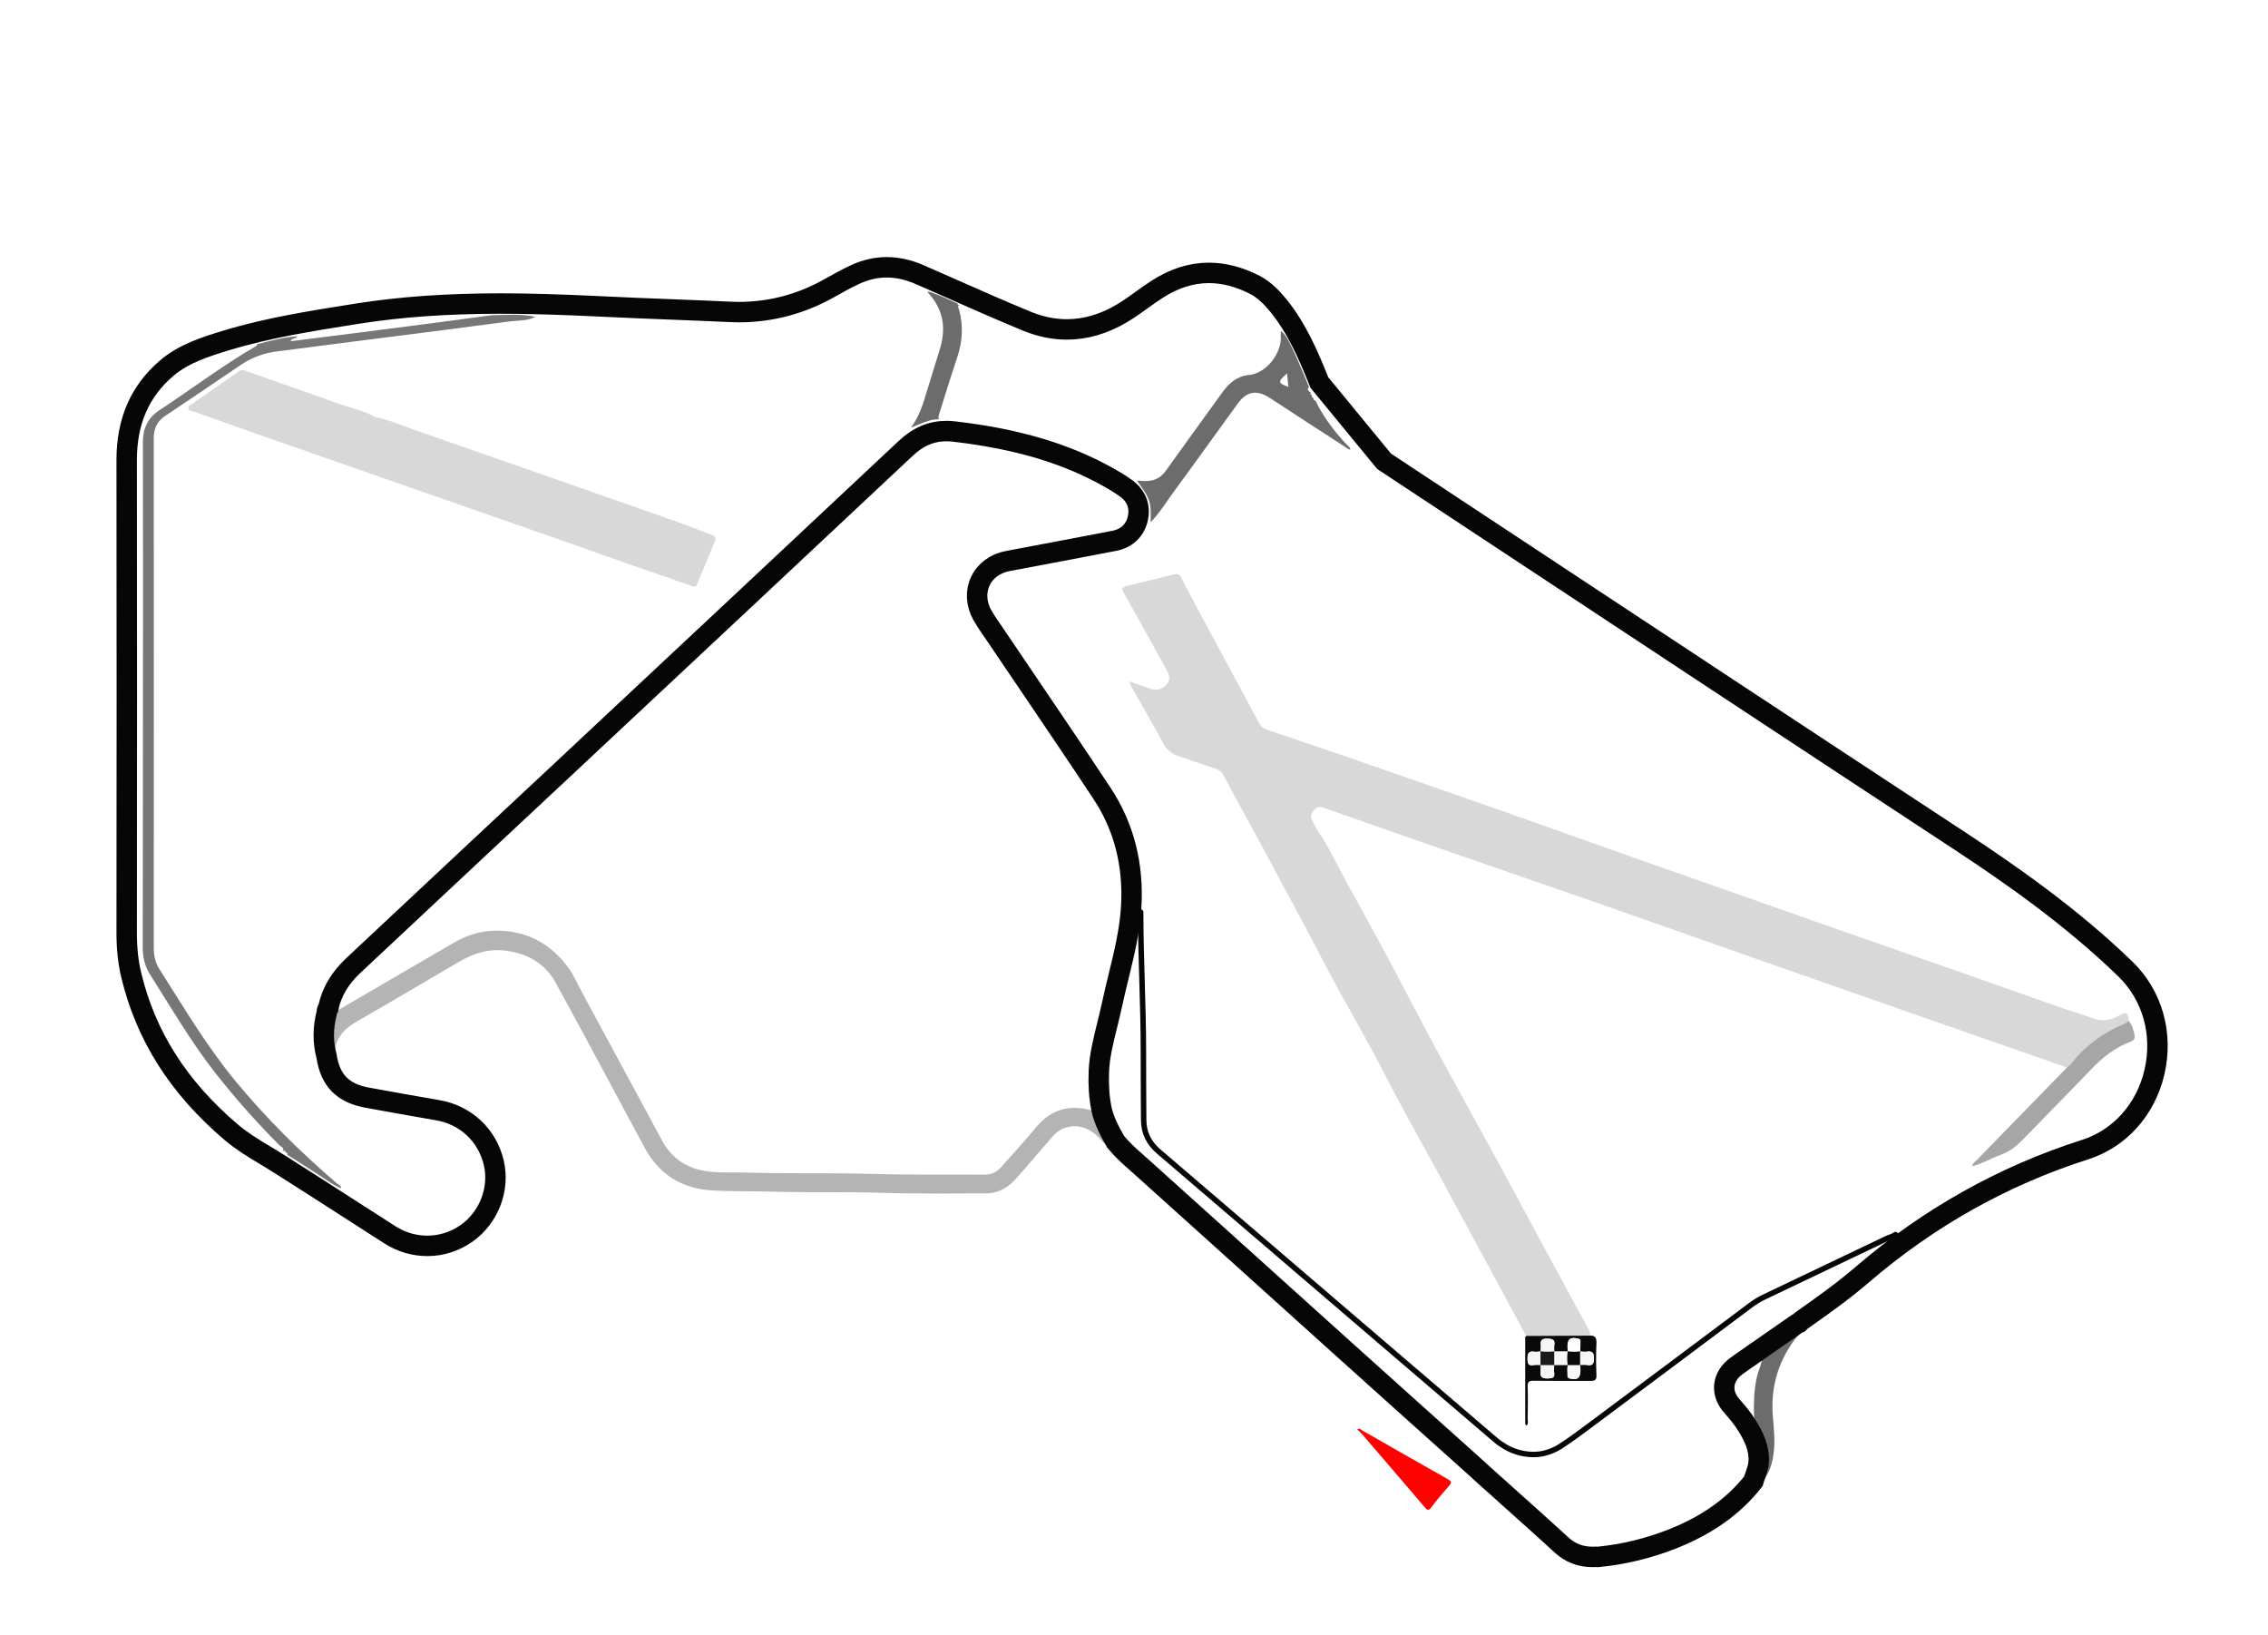
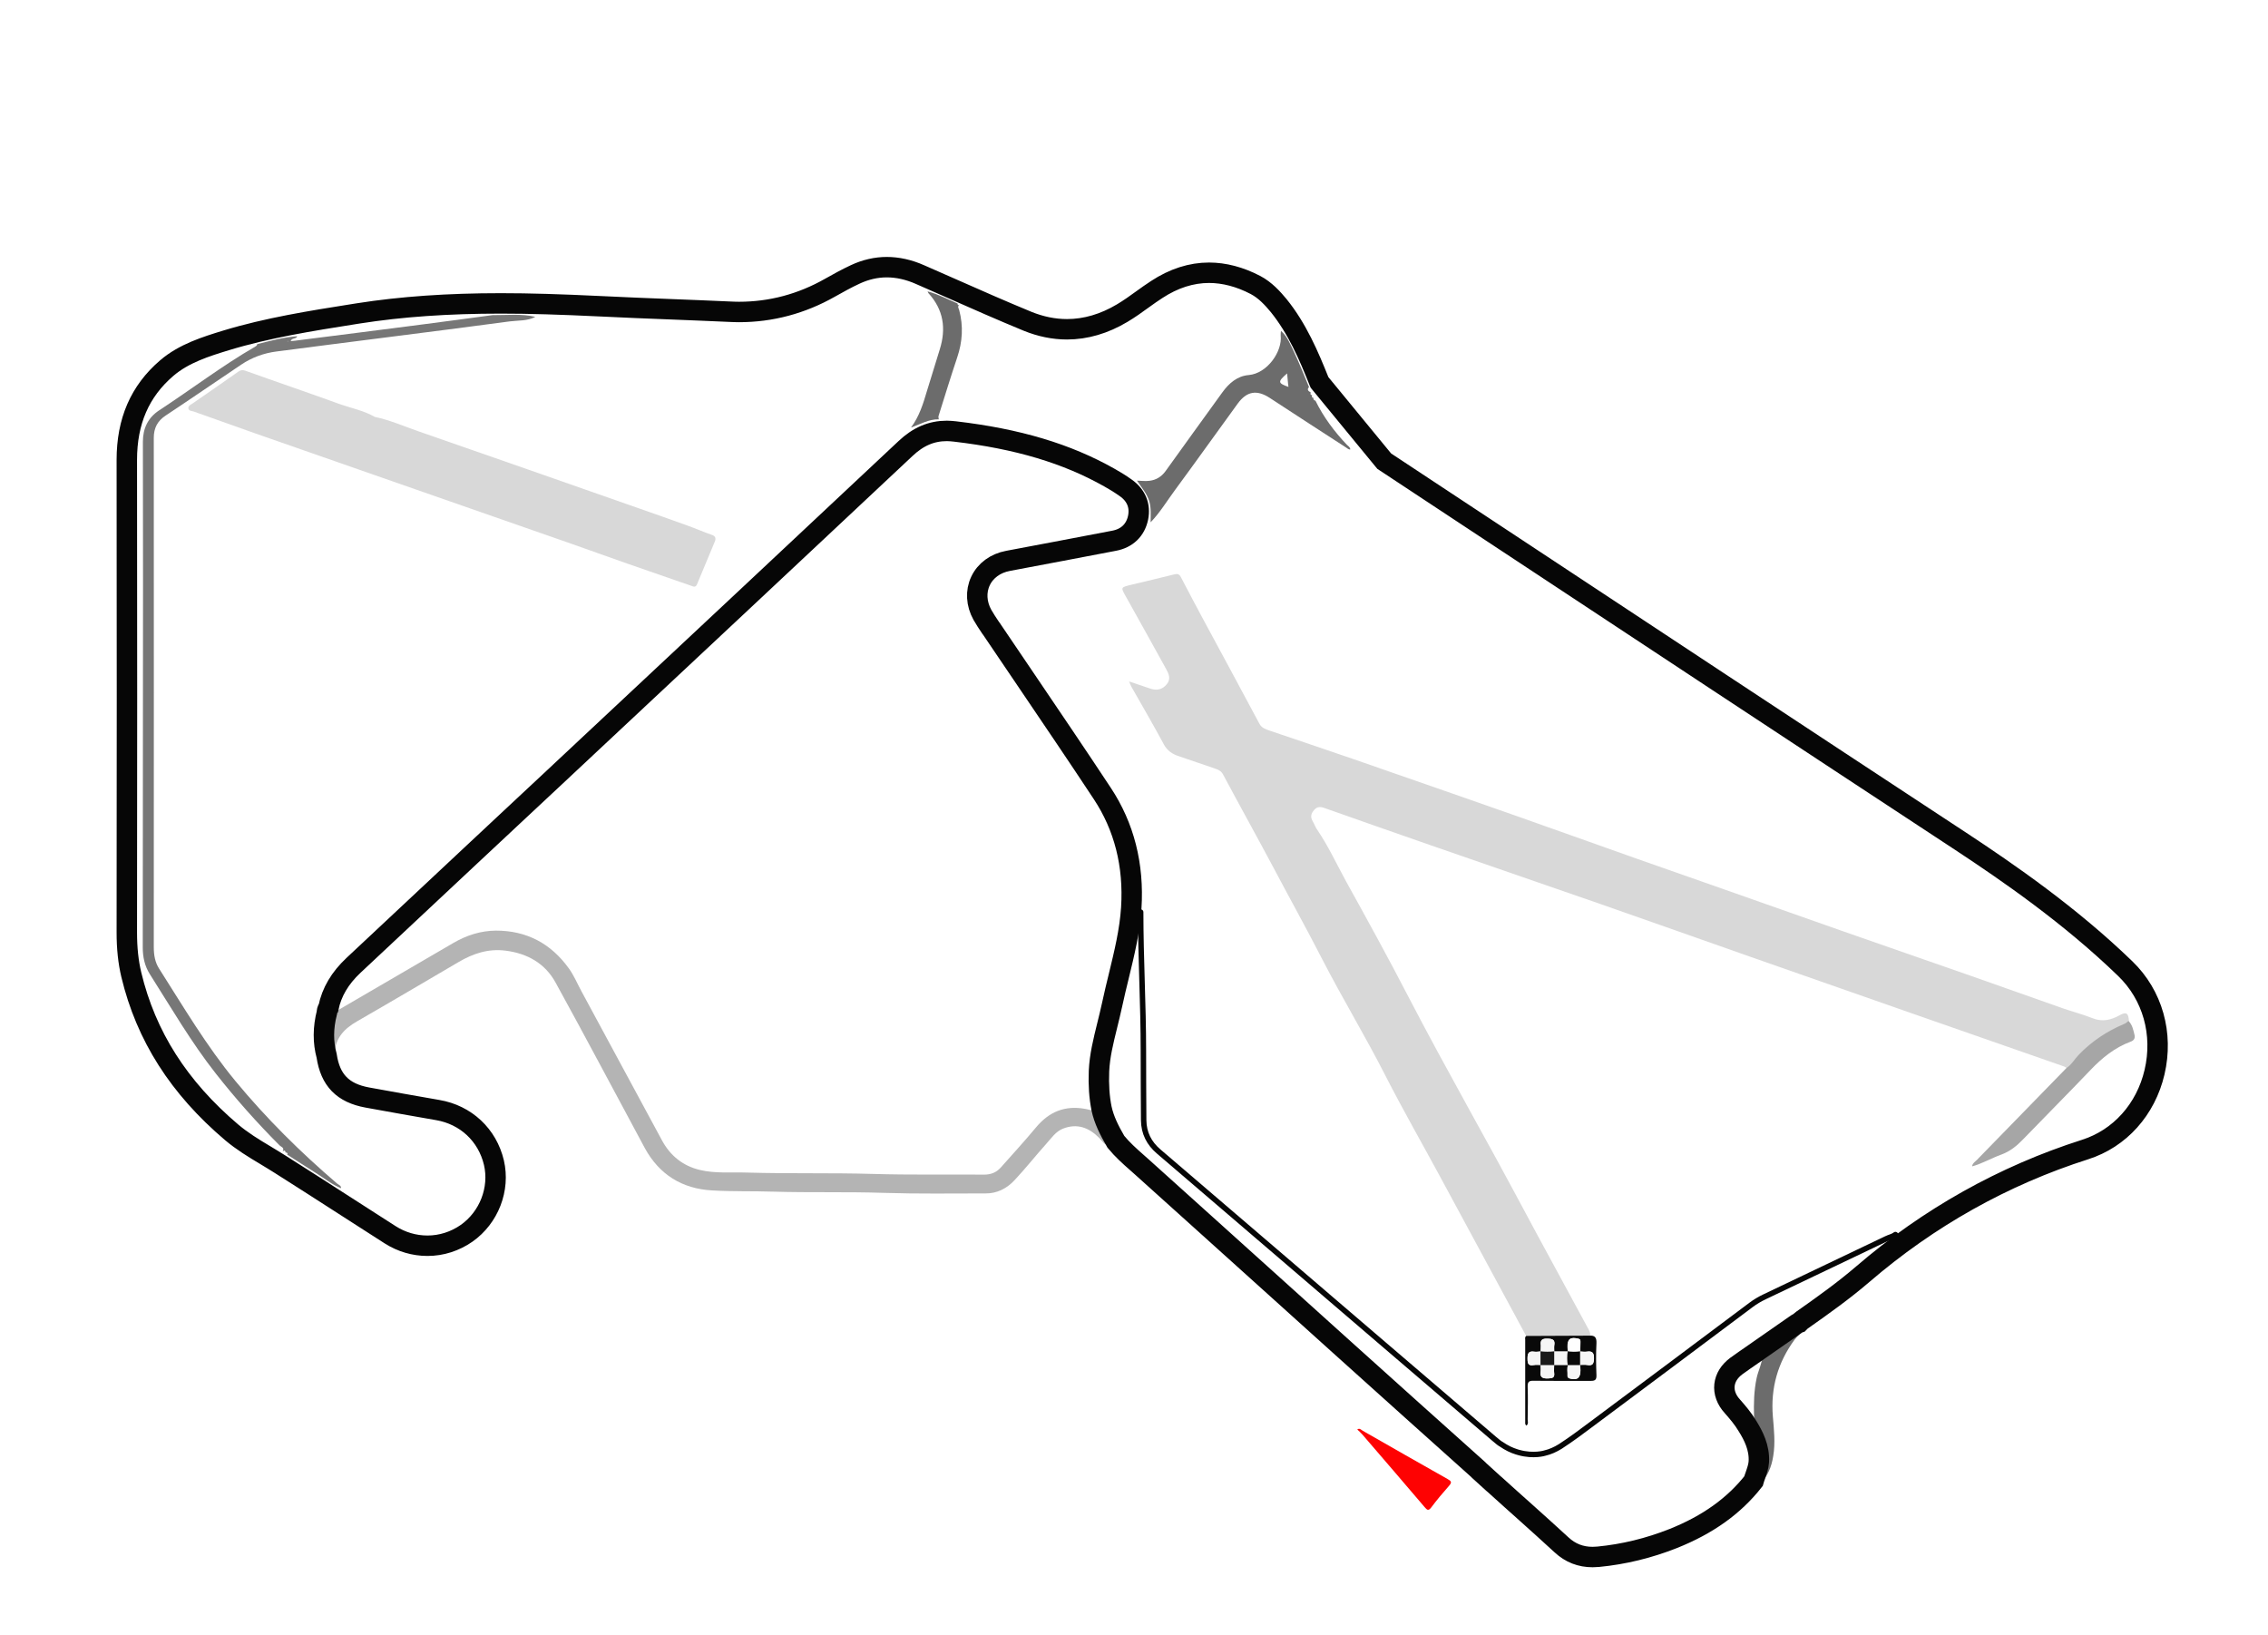
<svg xmlns="http://www.w3.org/2000/svg" version="1.1" id="Warstwa_1" x="0px" y="0px" viewBox="0 0 1665 1200" style="enable-background:new 0 0 1665 1200;" xml:space="preserve">
  <style type="text/css">
	.st0{fill:#B4B4B4;}
	.st1{fill:#6C6C6C;}
	.st2{fill:#FE0202;}
	.st3{fill:#777777;}
	.st4{fill:#F6F6F6;}
	.st5{fill:#D8D8D8;}
	.st6{fill:#A6A6A6;}
	.st7{fill:#090909;}
	.st8{fill:#FEFEFE;}
	.st9{fill:#1A1A1A;}
	.st10{fill:#060606;}
	.st11{fill:none;stroke:#060606;stroke-width:15;stroke-miterlimit:10;}
	.st12{fill:none;stroke:#060606;stroke-width:4;stroke-linecap:round;stroke-miterlimit:10;}
</style>
  <path class="st0" d="M803.7,814.9c2,9.5,6.4,17.9,11.2,26.1c-3.9,0-5.6-3.3-7.8-5.6c-7.6-7.7-16.2-11-26.6-7  c-5.5,2.1-8.7,7.1-12.5,11.3c-7.9,8.8-15.2,18.1-23.3,26.7c-5.6,6-12.8,9.7-21.2,9.6c-24.8,0-49.6,0.4-74.4-0.4  c-27.1-0.9-54.3-0.1-81.4-0.9c-15-0.5-30,0-44.9-0.9c-22.1-1.2-38.9-11.7-49.5-31.2c-21.8-40.4-43.2-81-65.4-121.3  c-7.7-14.1-20.7-21.5-36.8-23.5c-12.7-1.6-23.8,2.1-34.5,8.4c-24.8,14.5-49.6,29.2-74.5,43.5c-9.2,5.3-15.8,12-16.4,23.2  c0,0.4-0.6,0.7-0.9,1.1c-2.9-10-2.4-20.1,0.2-30c0.3-0.4,0.6-0.8,0.9-1.2c0,0-0.2,0.1-0.2,0.1c1.3-0.7,2.6-1.4,3.8-2.2  c27.9-16.2,55.7-32.5,83.6-48.7c9.5-5.5,19.8-8.8,30.8-8.9c22.7-0.1,40.7,9.5,53.9,28c3.7,5.2,6.1,11.1,9.1,16.6  c19.7,36.5,39.4,72.9,59.1,109.4c6.1,11.3,15.5,18.8,27.9,21.7c11.4,2.7,23.2,1.5,34.8,1.9c30.8,0.9,61.6,0.1,92.4,1  c27.1,0.8,54.3,0.3,81.5,0.5c4.9,0,8.8-1.6,12-5.1c8.7-9.8,17.6-19.5,26-29.6c9.5-11.4,21.1-16.2,35.8-13.6  C798.8,814.2,801.1,815.4,803.7,814.9z" />
  <path class="st1" d="M1291.7,1089.5c1.6-5.4,4.1-10.4,4.4-16.2c0.7-11-3.6-20.4-9.2-29.4c2-1,0.8-2.6,0.8-3.9  c-0.3-9.6-0.1-19.1,1.9-28.5c1.2-5.5,3.9-10.5,4.3-16.1c8.9-6.2,17.8-12.5,26.7-18.7c0.8-0.6,1.6-1.2,2.7-1.1c-1,3.3-4,5.2-5.9,7.8  c-12.3,16.8-17.6,35.4-15.9,56.3c0.8,9.6,1.9,19.3,0.3,28.9C1300.6,1076.5,1297.8,1083.8,1291.7,1089.5z" />
  <path class="st2" d="M996.4,1049.3c1.7-1.3,2.8,0.2,4,0.9c20.8,11.8,41.5,23.8,62.4,35.5c2.7,1.5,3.2,2.4,1,4.9  c-4.5,5.1-8.9,10.3-13,15.8c-2.2,2.9-3.1,2-5-0.2c-15.2-17.9-30.5-35.6-45.8-53.4C998.9,1051.5,997.6,1050.4,996.4,1049.3  L996.4,1049.3z" />
  <path class="st3" d="M393,232.6c-5.9,3.1-12.4,2.5-18.7,3.3c-30.3,4.1-60.7,7.9-91.1,11.8c-26.7,3.4-53.5,6.8-80.2,10.3  c-9.4,1.2-18.1,4.4-26,9.7c-18.5,12.4-36.9,25.1-55.5,37.4c-6,4-8.6,9.2-8.6,16.3c0.1,124.6,0,249.3,0,373.9c0,5.7,0.9,11,3.9,15.7  c17.9,28.1,34.8,56.8,56.1,82.6c22.6,27.3,47.6,52.1,74.5,75.1c1.2,1,3.1,1.5,3,3.5c-6.8-2.7-12.4-7.4-18.5-11.2  c-7.1-4.4-14-9-21.1-13.5c0.1-0.8-0.1-1.5-1.2-1.5c0,0,0.1,0.1,0.1,0.1c-0.2-1.3-0.6-2.1-2-1c0,0-0.1-0.1-0.1-0.1  c1.4-2.7-1.4-3.2-2.4-4.3c-16.6-16.6-32.2-34.2-46.7-52.6c-18.2-23.1-32.9-48.5-48.6-73.2c-3.7-5.9-5.1-12.5-5.1-19.5  c0.1-88.8,0.1-177.5,0.2-266.3c0-35,0-69.9-0.1-104.9c0-9.8,3.8-17.6,11.8-22.9c23.7-15.5,46.2-32.7,70.7-46.9  c0.8-0.5,1.4-0.9,1.4-1.8c9.7-2.4,19.3-5.1,29.4-5.8c-0.7,2.3-4,1-4.8,3.6c2.3-0.2,4.3-0.4,6.2-0.7c30-3.8,60.1-7.6,90.1-11.5  c17.3-2.2,34.6-4.6,51.9-6.9C372.2,231.4,382.7,230.1,393,232.6z M211.2,250.6c0.1,0,0.2-0.1,0.4-0.1c-0.1-0.1-0.2-0.1-0.3-0.2  c-0.1,0-0.2,0-0.4,0.1C211,250.5,211.1,250.6,211.2,250.6z" />
  <path class="st1" d="M834.7,352.8c3.1,0.1,6.3,0.5,9.3,0.1c4.7-0.6,8.6-2.9,11.6-7c13.8-19.3,27.8-38.5,41.7-57.8  c4.9-6.8,11-12.1,19.4-12.8c13.8-1.2,24.8-17.5,23.5-29c-0.1-1.1,0.1-2.3,0.2-3.4c4.8,4.1,6.9,10,9.5,15.3  c4.1,8.5,7.4,17.3,11.1,25.9c-1.7,1.9-0.6,3,1.2,3.9c0,0,0,0,0,0c-0.1,0.9-0.5,1.9,1,2c0,0,0,0,0,0c-0.1,0.9-0.4,1.9,1,2  c0,0,0,0,0,0c-0.1,1.1,0.3,1.9,1.5,2.1c5.9,12,13.8,22.6,23,32.3c1,1,2.5,1.8,2.6,3.5c-1.3,0.2-2.1-0.8-3.1-1.4  c-18.7-12.1-37.4-24.2-56-36.4c-9.5-6.2-16.9-5-23.6,4.2c-15.3,21-30.3,42.1-45.7,63c-6,8.1-11.2,16.8-18.2,24.1  c0-5.2,0.5-10.3-1-15.5C841.8,362,837.9,357.7,834.7,352.8z M944.9,274.1c-7,6.1-6.9,7.1,1,9.9c-0.2-1.6-0.4-3-0.5-4.5  C945.2,277.8,945.1,276.2,944.9,274.1z" />
  <path class="st1" d="M704.3,223.7c-1.7,1.3-0.4,2.8-0.1,4c3.1,11.7,2.4,23.2-1.5,34.7c-4.8,14.3-9.2,28.7-13.7,43  c-0.2,0.7,0.1,1.6,0.2,2.4c-7.4-0.2-13.7,3.7-20.4,6c6-8,8.9-17.3,11.7-26.8c3.1-10.2,6.2-20.3,9.4-30.5c4.8-15.3,2.8-29.2-8.3-41.3  c-0.3-0.3-0.4-0.9-0.6-1.3c7.7,2,14.7,5.8,22,8.9c0.1,0.6-0.1,1.7,1.1,0.9L704.3,223.7z" />
  <path class="st4" d="M209.9,846c1.1,0,1.2,0.7,1.2,1.5C210.5,847.2,209.5,847.2,209.9,846z" />
  <path class="st5" d="M1120.4,980.6c-20.7-38.3-41.4-76.6-62.1-114.9c-13.8-25.6-28.3-50.8-41.5-76.7c-14.6-28.6-31.2-56-45.9-84.5  c-11.9-23.2-24.6-46-36.8-69.1c-11.9-22.3-24.2-44.4-36.1-66.7c-1.3-2.5-3.1-3.6-5.6-4.4c-9-3-17.9-6.2-26.9-9.2  c-4.9-1.6-8.6-4-11.2-8.9c-7.6-14.2-15.8-28.1-23.7-42.1c-0.6-1-0.9-2.1-1.7-3.9c5.5,1.9,10.3,3.4,15.1,5.1  c4.9,1.8,9.2,1.1,12.6-3.1c3.1-3.8,1.5-7.5-0.5-11.1c-9.8-17.7-19.6-35.5-29.5-53.1c-3.8-6.8-4-6.8,3.2-8.6  c10.8-2.6,21.6-5.1,32.3-7.8c2.5-0.6,3.7-0.1,4.8,2c5.4,10.3,10.8,20.6,16.3,30.8c13.8,25.6,27.7,51.2,41.4,76.9  c1.6,3,4.4,3.9,7.2,4.9c20.6,7,41.2,13.9,61.8,21c53.6,18.7,107.3,37.2,160.7,56.3c32.1,11.5,64.2,22.8,96.3,34  c34.2,12,68.3,24.1,102.5,36.1c31,10.9,62.1,21.6,93.2,32.5c22.6,7.9,45.1,16,67.7,23.9c7.4,2.6,15,4.5,22.2,7.4  c7.3,2.9,13.6,1.3,19.9-2.2c4.8-2.7,6.6-1.6,6.8,4.5c-1.1,0.7-2.1,1.7-3.2,2.2c-12.7,5.3-23.8,12.7-33.3,22.6  c-3.1,3.2-5.2,7.3-9.1,9.8c-0.9-1.3-2.4-1.6-3.8-2.1c-36.9-12.9-73.7-25.7-110.6-38.6c-39.5-13.8-79-27.6-118.5-41.5  c-36.7-12.9-73.3-25.9-110-38.7c-41.7-14.5-83.4-28.8-125.1-43.3c-25.7-8.9-51.4-18-77-27c-3-1.1-5.4-1.1-7.6,1.5  c-2.2,2.5-2.9,5.1-1,8.2c1.1,1.9,1.8,4,3,5.8c8.3,12.1,14.4,25.4,21.4,38.2c15.4,27.8,30.7,55.6,45.3,83.8c7.3,14,14.7,28,22.2,41.8  c14.4,26.6,29.1,53,43.6,79.5c9.6,17.5,18.9,35.1,28.4,52.7c12.6,23.2,25.2,46.4,37.8,69.7c1.1,2,2.5,4,1.9,6.5  C1151.3,980.5,1135.8,980.5,1120.4,980.6z" />
  <path class="st6" d="M1517,784c3.8-2.5,6-6.6,9.1-9.8c9.5-9.9,20.7-17.3,33.3-22.6c1.2-0.5,2.2-1.4,3.2-2.2  c2.8,2.8,3.5,6.5,4.4,10.2c0.6,2.5-0.4,4.1-2.8,5c-11.6,4.3-20.9,11.8-29.5,20.8c-16.3,17.1-33,33.8-49.4,50.8  c-4.7,4.9-9.6,8.9-16.1,11.3c-7.2,2.6-13.8,6.5-21.2,8.6l-0.2-0.2c0.4-2.2,2.2-3.2,3.6-4.6C1473.3,828.8,1495.1,806.4,1517,784z" />
  <path class="st5" d="M275.1,306c11.1,2.3,21.4,6.9,32.1,10.6c53.9,18.7,107.8,37.6,161.7,56.5c12.1,4.2,24.1,8.5,36.1,12.8  c5.9,2.1,11.7,4.7,17.6,6.7c3,1,3,2.9,2.1,5.1c-4.3,10.4-8.7,20.8-13,31.2c-1.1,2.7-2.9,1.5-4.5,1c-15.4-5.3-30.7-10.6-46.1-16  c-14.9-5.2-29.7-10.6-44.6-15.8c-37.1-13-74.1-25.9-111.2-38.8c-39.3-13.7-78.6-27.5-118-41.2c-15-5.3-30-10.6-45-16  c-1.4-0.5-3.7-0.3-4-2.3c-0.3-1.9,1.6-2.7,3-3.6c11.2-7.7,22.4-15.5,33.5-23.3c1.6-1.1,2.9-1.6,5-0.9c23.4,8.4,47,16.4,70.4,24.9  C258.4,299.7,267.3,301.5,275.1,306c0,0.1-0.1,0.3-0.2,0.4C274.9,306.3,275,306.2,275.1,306z" />
  <g>
    <path class="st7" d="M1120.4,980.6c15.5-0.1,31-0.1,46.4-0.2c4.2-0.3,5.4,1.5,5.2,5.7c-0.4,7.8-0.3,15.6,0,23.4   c0.1,3.4-1.1,4.1-4.2,4.1c-14-0.1-27.9,0.1-41.9-0.1c-3.5-0.1-4.5,0.9-4.4,4.4c0.3,8,0.1,16,0,23.9c0,1.5,0.8,3.3-0.9,4.6   c-1.1-0.7-0.9-1.7-0.9-2.7c0-20.1,0-40.3,0-60.4C1119.6,982.4,1119.5,981.3,1120.4,980.6z M1131,992c-1.5,0.1-3,0.4-4.5,0.2   c-4.3-0.7-5.2,1.2-5.1,5.2c0,3.6,0.7,5.3,4.6,4.6c1.6-0.3,3.3-0.1,5-0.1c0,1.5,0.3,3,0.1,4.4c-0.8,4.8,1.4,5.7,5.7,5.5   c3-0.2,4.6-0.6,4.2-4c-0.3-1.9,0-3.9,0-5.9c3.4,0,6.8,0,10.2,0c-1,2.5-0.3,5.2-0.4,7.8c-0.1,1,0.3,1.7,1.5,2.1c5.5,1.6,8-0.3,8-6   c0-1.3-0.2-2.6-0.3-3.9c1.8,0,3.6-0.2,5.4,0.1c4,0.7,4.7-1.2,4.8-4.8c0.1-4.1-1.1-5.6-5.2-5c-1.6,0.2-3.3-0.1-4.9-0.1   c0.1-2.3,0.1-4.6,0.2-6.9c0-1.1,0.1-2.1-1.5-2.5c-5.8-1.4-8,0.1-7.9,6c0,1.1,0.2,2.3,0.3,3.4c-3.4,0-6.7,0-10.1,0   c0-1.5-0.2-3,0-4.4c0.8-4.3-1.2-5-5.1-5.1c-4.1-0.1-5.2,1.3-4.7,5C1131.3,989,1131.1,990.5,1131,992z" />
    <path class="st4" d="M1140.9,1001.9c0,2-0.2,4,0,5.9c0.5,3.4-1.1,3.9-4.2,4c-4.3,0.2-6.5-0.8-5.7-5.5c0.2-1.4,0-2.9-0.1-4.4   l-0.1,0.1c3.4,0,6.8,0,10.1,0L1140.9,1001.9z" />
    <path class="st4" d="M1160,992c1.6,0.1,3.3,0.4,4.9,0.1c4.1-0.6,5.3,0.9,5.2,5c-0.1,3.7-0.8,5.5-4.8,4.8c-1.8-0.3-3.6-0.1-5.4-0.1   c0,0,0.2,0.1,0.2,0.1c0-3.4,0-6.8,0-10.1L1160,992z" />
    <path class="st4" d="M1151.1,1001.9c-3.4,0-6.8,0-10.2,0l0.1,0.1c0-3.4,0-6.8,0-10.1l-0.1,0.1c3.4,0,6.7,0,10.1,0l0-0.1   c-0.5,3.4-0.5,6.8,0,10.1L1151.1,1001.9z" />
    <path class="st4" d="M1131,992c0-1.5,0.2-3,0.1-4.4c-0.5-3.7,0.6-5.1,4.7-5c3.9,0.1,5.9,0.7,5.1,5.1c-0.3,1.4,0,3,0,4.4l0.1-0.1   c-3.4,0.4-6.8,0.4-10.1,0L1131,992z" />
    <path class="st4" d="M1131,1001.9c-1.7,0-3.4-0.2-5,0.1c-3.9,0.7-4.6-1-4.6-4.6c0-4,0.8-5.9,5.1-5.2c1.4,0.2,3-0.1,4.5-0.2   c0,0-0.1-0.1-0.1-0.1c0,3.4,0,6.8,0,10.1L1131,1001.9z" />
    <path class="st4" d="M1159.9,1001.9c0.1,1.3,0.3,2.6,0.3,3.9c0.1,5.7-2.5,7.6-8,6c-1.2-0.4-1.6-1.1-1.5-2.1   c0.2-2.6-0.5-5.2,0.4-7.8c0,0-0.2,0.1-0.2,0.1c3,0,6.1,0,9.1,0L1159.9,1001.9z" />
    <path class="st8" d="M1151,992c-0.1-1.1-0.3-2.3-0.3-3.4c-0.1-5.8,2.1-7.4,7.9-6c1.7,0.4,1.5,1.4,1.5,2.5c0,2.3-0.1,4.6-0.2,6.9   c0,0,0-0.2,0-0.2c-3,0.5-6,0.4-9.1,0C1150.9,991.9,1151,992,1151,992z" />
    <path class="st9" d="M1130.9,1002c0-3.4,0-6.8,0-10.1c3.4,0.4,6.8,0.4,10.1,0c0,3.4,0,6.8,0,10.1   C1137.7,1002,1134.3,1002,1130.9,1002z" />
    <path class="st7" d="M1150.9,991.9c3,0.4,6,0.5,9.1,0c0,3.4,0,6.8,0,10.1c-3,0-6.1,0-9.1,0C1150.4,998.6,1150.4,995.2,1150.9,991.9   z" />
  </g>
  <g>
    <path class="st10" d="M246,742.8c-0.1,0-0.1,0-0.2,0c0,0,0,0.1,0,0.1L246,742.8z" />
    <path class="st10" d="M964.1,292C964.1,292,964.1,292,964.1,292C964.1,292,964,292,964.1,292L964.1,292z" />
    <path class="st10" d="M209.9,846c0,0.1,0,0.1-0.1,0.2c0.1,0,0.1,0,0.2-0.1L209.9,846z" />
    <path class="st10" d="M962.1,288C962.1,288,962.1,288,962.1,288C962.1,288,962.1,288,962.1,288L962.1,288z" />
    <path class="st10" d="M963.1,290C963.1,290,963.1,290,963.1,290C963.1,290,963.1,290,963.1,290L963.1,290z" />
  </g>
-   <path class="st11" d="M1169,1142.8c-8.8,0-16.3-2.9-22.8-8.9c-8.8-8.1-17.8-16.2-26.5-24c-3.4-3.1-6.9-6.2-10.3-9.2  c-4.1-3.7-8.1-7.3-12.2-11c-0.5-0.5-1-0.9-1.4-1.2l-9.8-8.8c-0.3-0.3-0.7-0.6-1-1c-32-28.6-63.7-57.1-101.5-91.1  c-18.2-16.4-36.4-32.8-54.7-49.3c-29.7-26.7-60.3-54.4-90.5-81.5c-1.2-1.1-2.4-2.2-3.6-3.2c-5.7-5-11-9.8-15.6-15.4  c-5-8.6-8.7-16.1-10.5-24.3c-1.7-8.4-2.3-17.5-1.9-27.6c0.5-11.3,3.2-22,6-33.4c1.2-4.9,2.5-10.1,3.6-15.2c1.5-7.1,3.3-14.4,5-21.4  c3.9-16.1,8-32.7,9.1-49.8c2-31.4-5.2-59.7-21.3-84c-18.4-27.9-37.5-56-55.9-83.2c-8.5-12.6-17.1-25.2-25.6-37.8l-0.4-0.5  c-2.2-3.3-4.3-6.4-6.1-9.6c-4.5-8.1-5-17.2-1.4-24.8c3.6-7.7,11-13.1,20.2-14.8c26.2-4.9,52.9-10,78-14.8  c9.4-1.8,15.6-7.8,17.5-16.9c1.8-8.8-1.4-16.6-9.2-22c-4.1-2.9-8-5.3-11.8-7.4c-31.3-17.7-67.4-28.5-113.5-33.9  c-2-0.2-4-0.4-5.9-0.4c-11.3,0-21,4.1-30.4,13c-75,70.4-151.3,141.8-225.2,210.9c-21.5,20.1-43,40.3-64.6,60.4  c-9.7,9.1-19.4,18.1-29.1,27.2c-28.3,26.5-57.5,53.8-86.3,80.8c-10,9.4-16,19.6-18.4,31.2c-1,1.3-1.1,2.6-1.1,3.4  c-2.9,11.4-2.9,21.8-0.2,31.8c2.7,17.9,11.9,27.3,29.8,30.6c15.5,2.8,33.6,6.1,51.7,9.2c20.7,3.5,36.5,18.3,41.3,38.6  c4.5,19.4-3.6,40.3-20.1,51.9c-8.5,5.9-18.4,9.1-28.7,9.1c-9.7,0-19.1-2.8-27.3-8c-11.4-7.3-22.7-14.6-34.1-21.9  c-15.5-10-31-19.9-46.6-29.8c-3.6-2.3-7.3-4.5-10.9-6.7c-8.9-5.3-17.2-10.4-24.8-16.8c-38.8-32.9-62.9-70.7-73.7-115.7  c-2.2-9.2-3.3-19.4-3.3-31c0.1-113.1,0.2-230.1,0-346.9c0-28.4,9.5-50.4,29.3-67.4c12.7-10.9,29.1-15.9,43.4-20.3  c30.5-9.3,62.7-14.4,93.7-19.3l3.8-0.6c31.3-4.9,65.4-7.3,104.4-7.3c21.2,0,43.7,0.7,73.1,2.1c17.2,0.9,34.7,1.5,51.6,2.2  c14.2,0.6,28.9,1.1,43.3,1.8c2.3,0.1,4.5,0.2,6.8,0.2c23.6,0,46-6,66.8-17.8c5.9-3.3,12.1-6.8,18.6-9.8c7.5-3.5,15.3-5.3,23.1-5.3  c7.9,0,16.2,1.8,24.5,5.5c7.7,3.4,15.5,6.8,23.2,10.2c18.1,8,36.9,16.3,55.6,24c9.6,3.9,19.3,5.9,29,5.9c13.7,0,27.4-4,40.6-11.9  c5.2-3.1,10.1-6.6,14.9-10.1c3.4-2.4,6.9-5,10.4-7.2c12.5-8.2,25.4-12.3,38.4-12.3c11.1,0,22.6,3,34.1,9c7.2,3.8,12.6,9.8,17,15.1  c13.6,16.8,22.1,36.7,29.7,55.7l0.3,0.7l47.5,57.8l68.3,45.1c116.3,76.8,236.5,156.2,355,234c34.9,23,80.3,54.3,120.7,93.4  c20.1,19.4,28.1,47.8,21.5,76c-6.4,27.4-25.5,48.7-51,56.8c-59.9,19.1-114.8,49.9-163.2,91.5c-14.1,12.1-29.1,22.8-44.6,33.7  c-0.9,0.6-1.5,1.3-2.1,1.9c-1.2,0.4-2.2,1.1-2.7,1.5l-27,18.8c-1.7,1.2-3.4,2.3-5,3.5c-3.7,2.6-7.6,5.2-11.4,8  c-5.1,3.8-8.1,8.6-8.7,13.9c-0.6,5.4,1.4,10.9,5.8,15.7c3.8,4.3,7.8,9,10.9,14.2c4.6,7.3,9.1,16.2,8.5,26.5  c-0.2,3.4-1.4,6.7-2.6,10.2c-0.5,1.3-0.9,2.6-1.3,4c-14.3,18.2-33.6,32-58.9,42.1c-17.9,7.1-36.4,11.6-55.1,13.4  C1171.7,1142.7,1170.3,1142.8,1169,1142.8z" />
-   <path class="st12" d="M1391.5,906.2c-2.1,1.6-4.4,1.9-6.8,3.1c-29.7,14.2-59.4,28.4-89.1,42.5c-3.6,1.7-7,3.7-10.2,6.1  c-38.6,28.9-77.3,57.9-116,86.7c-7.9,5.9-15.7,11.8-23.9,17.1c-3.7,2.3-7.5,4-11.4,4.9l0,0c0,0-8.1,2.6-19-0.4  c-0.1,0-0.2-0.1-0.4-0.1c-0.5-0.1-1-0.3-1.3-0.4c-3.6-1.1-7.4-2.9-11.3-5.6c-1.2-0.6-2.6-1.8-4.6-3.5c0,0,0,0,0,0c0,0,0,0,0,0  c-0.2-0.1-0.3-0.3-0.5-0.4c-27.1-23.2-54.2-46.4-81.2-69.5c-55-47.1-110-94.3-165.1-141.4c-7.2-6.1-11-13.7-11.1-23  c-0.1-17-0.2-34-0.2-51c0-33.9-2-67.9-2-101.8" />
+   <path id="track" class="st11" d="M1086.1,1079.6c-0.3-0.3-0.7-0.6-1-1c-32-28.6-63.7-57.1-101.5-91.1  c-18.2-16.4-36.4-32.8-54.7-49.3c-29.7-26.7-60.3-54.4-90.5-81.5c-1.2-1.1-2.4-2.2-3.6-3.2c-5.7-5-11-9.8-15.6-15.4  c-5-8.6-8.7-16.1-10.5-24.3c-1.7-8.4-2.3-17.5-1.9-27.6c0.5-11.3,3.2-22,6-33.4c1.2-4.9,2.5-10.1,3.6-15.2c1.5-7.1,3.3-14.4,5-21.4  c3.9-16.1,8-32.7,9.1-49.8c2-31.4-5.2-59.7-21.3-84c-18.4-27.9-37.5-56-55.9-83.2c-8.5-12.6-17.1-25.2-25.6-37.8l-0.4-0.5  c-2.2-3.3-4.3-6.4-6.1-9.6c-4.5-8.1-5-17.2-1.4-24.8c3.6-7.7,11-13.1,20.2-14.8c26.2-4.9,52.9-10,78-14.8  c9.4-1.8,15.6-7.8,17.5-16.9c1.8-8.8-1.4-16.6-9.2-22c-4.1-2.9-8-5.3-11.8-7.4c-31.3-17.7-67.4-28.5-113.5-33.9  c-2-0.2-4-0.4-5.9-0.4c-11.3,0-21,4.1-30.4,13c-75,70.4-151.3,141.8-225.2,210.9c-21.5,20.1-43,40.3-64.6,60.4  c-9.7,9.1-19.4,18.1-29.1,27.2c-28.3,26.5-57.5,53.8-86.3,80.8c-10,9.4-16,19.6-18.4,31.2c-1,1.3-1.1,2.6-1.1,3.4  c-2.9,11.4-2.9,21.8-0.2,31.8c2.7,17.9,11.9,27.3,29.8,30.6c15.5,2.8,33.6,6.1,51.7,9.2c20.7,3.5,36.5,18.3,41.3,38.6  c4.5,19.4-3.6,40.3-20.1,51.9c-8.5,5.9-18.4,9.1-28.7,9.1c-9.7,0-19.1-2.8-27.3-8c-11.4-7.3-22.7-14.6-34.1-21.9  c-15.5-10-31-19.9-46.6-29.8c-3.6-2.3-7.3-4.5-10.9-6.7c-8.9-5.3-17.2-10.4-24.8-16.8c-38.8-32.9-62.9-70.7-73.7-115.7  c-2.2-9.2-3.3-19.4-3.3-31c0.1-113.1,0.2-230.1,0-346.9c0-28.4,9.5-50.4,29.3-67.4c12.7-10.9,29.1-15.9,43.4-20.3  c30.5-9.3,62.7-14.4,93.7-19.3l3.8-0.6c31.3-4.9,65.4-7.3,104.4-7.3c21.2,0,43.7,0.7,73.1,2.1c17.2,0.9,34.7,1.5,51.6,2.2  c14.2,0.6,28.9,1.1,43.3,1.8c2.3,0.1,4.5,0.2,6.8,0.2c23.6,0,46-6,66.8-17.8c5.9-3.3,12.1-6.8,18.6-9.8c7.5-3.5,15.3-5.3,23.1-5.3  c7.9,0,16.2,1.8,24.5,5.5c7.7,3.4,15.5,6.8,23.2,10.2c18.1,8,36.9,16.3,55.6,24c9.6,3.9,19.3,5.9,29,5.9c13.7,0,27.4-4,40.6-11.9  c5.2-3.1,10.1-6.6,14.9-10.1c3.4-2.4,6.9-5,10.4-7.2c12.5-8.2,25.4-12.3,38.4-12.3c11.1,0,22.6,3,34.1,9c7.2,3.8,12.6,9.8,17,15.1  c13.6,16.8,22.1,36.7,29.7,55.7l0.3,0.7l47.5,57.8l68.3,45.1c116.3,76.8,236.5,156.2,355,234c34.9,23,80.3,54.3,120.7,93.4  c20.1,19.4,28.1,47.8,21.5,76c-6.4,27.4-25.5,48.7-51,56.8c-59.9,19.1-114.8,49.9-163.2,91.5c-14.1,12.1-29.1,22.8-44.6,33.7  c-0.9,0.6-1.5,1.3-2.1,1.9c-1.2,0.4-2.2,1.1-2.7,1.5l-27,18.8c-1.7,1.2-3.4,2.3-5,3.5c-3.7,2.6-7.6,5.2-11.4,8  c-5.1,3.8-8.1,8.6-8.7,13.9c-0.6,5.4,1.4,10.9,5.8,15.7c3.8,4.3,7.8,9,10.9,14.2c4.6,7.3,9.1,16.2,8.5,26.5  c-0.2,3.4-1.4,6.7-2.6,10.2c-0.5,1.3-0.9,2.6-1.3,4c-14.3,18.2-33.6,32-58.9,42.1c-17.9,7.1-36.4,11.6-55.1,13.4  c-1.4,0.1-2.8,0.2-4.1,0.2c-8.8,0-16.3-2.9-22.8-8.9c-8.8-8.1-17.8-16.2-26.5-24c-3.4-3.1-6.9-6.2-10.3-9.2  c-4.1-3.7-8.1-7.3-12.2-11c-0.5-0.5-1-0.9-1.4-1.2L1086.1,1079.6z" />
+   <path id="pit" class="st12" d="M1391.5,906.2c-2.1,1.6-4.4,1.9-6.8,3.1c-29.7,14.2-59.4,28.4-89.1,42.5c-3.6,1.7-7,3.7-10.2,6.1  c-38.6,28.9-77.3,57.9-116,86.7c-7.9,5.9-15.7,11.8-23.9,17.1c-3.7,2.3-7.5,4-11.4,4.9l0,0c0,0-8.1,2.6-19-0.4  c-0.1,0-0.2-0.1-0.4-0.1c-0.5-0.1-1-0.3-1.3-0.4c-3.6-1.1-7.4-2.9-11.3-5.6c-1.2-0.6-2.6-1.8-4.6-3.5c0,0,0,0,0,0c0,0,0,0,0,0  c-0.2-0.1-0.3-0.3-0.5-0.4c-27.1-23.2-54.2-46.4-81.2-69.5c-55-47.1-110-94.3-165.1-141.4c-7.2-6.1-11-13.7-11.1-23  c-0.1-17-0.2-34-0.2-51c0-33.9-2-67.9-2-101.8" />
</svg>
